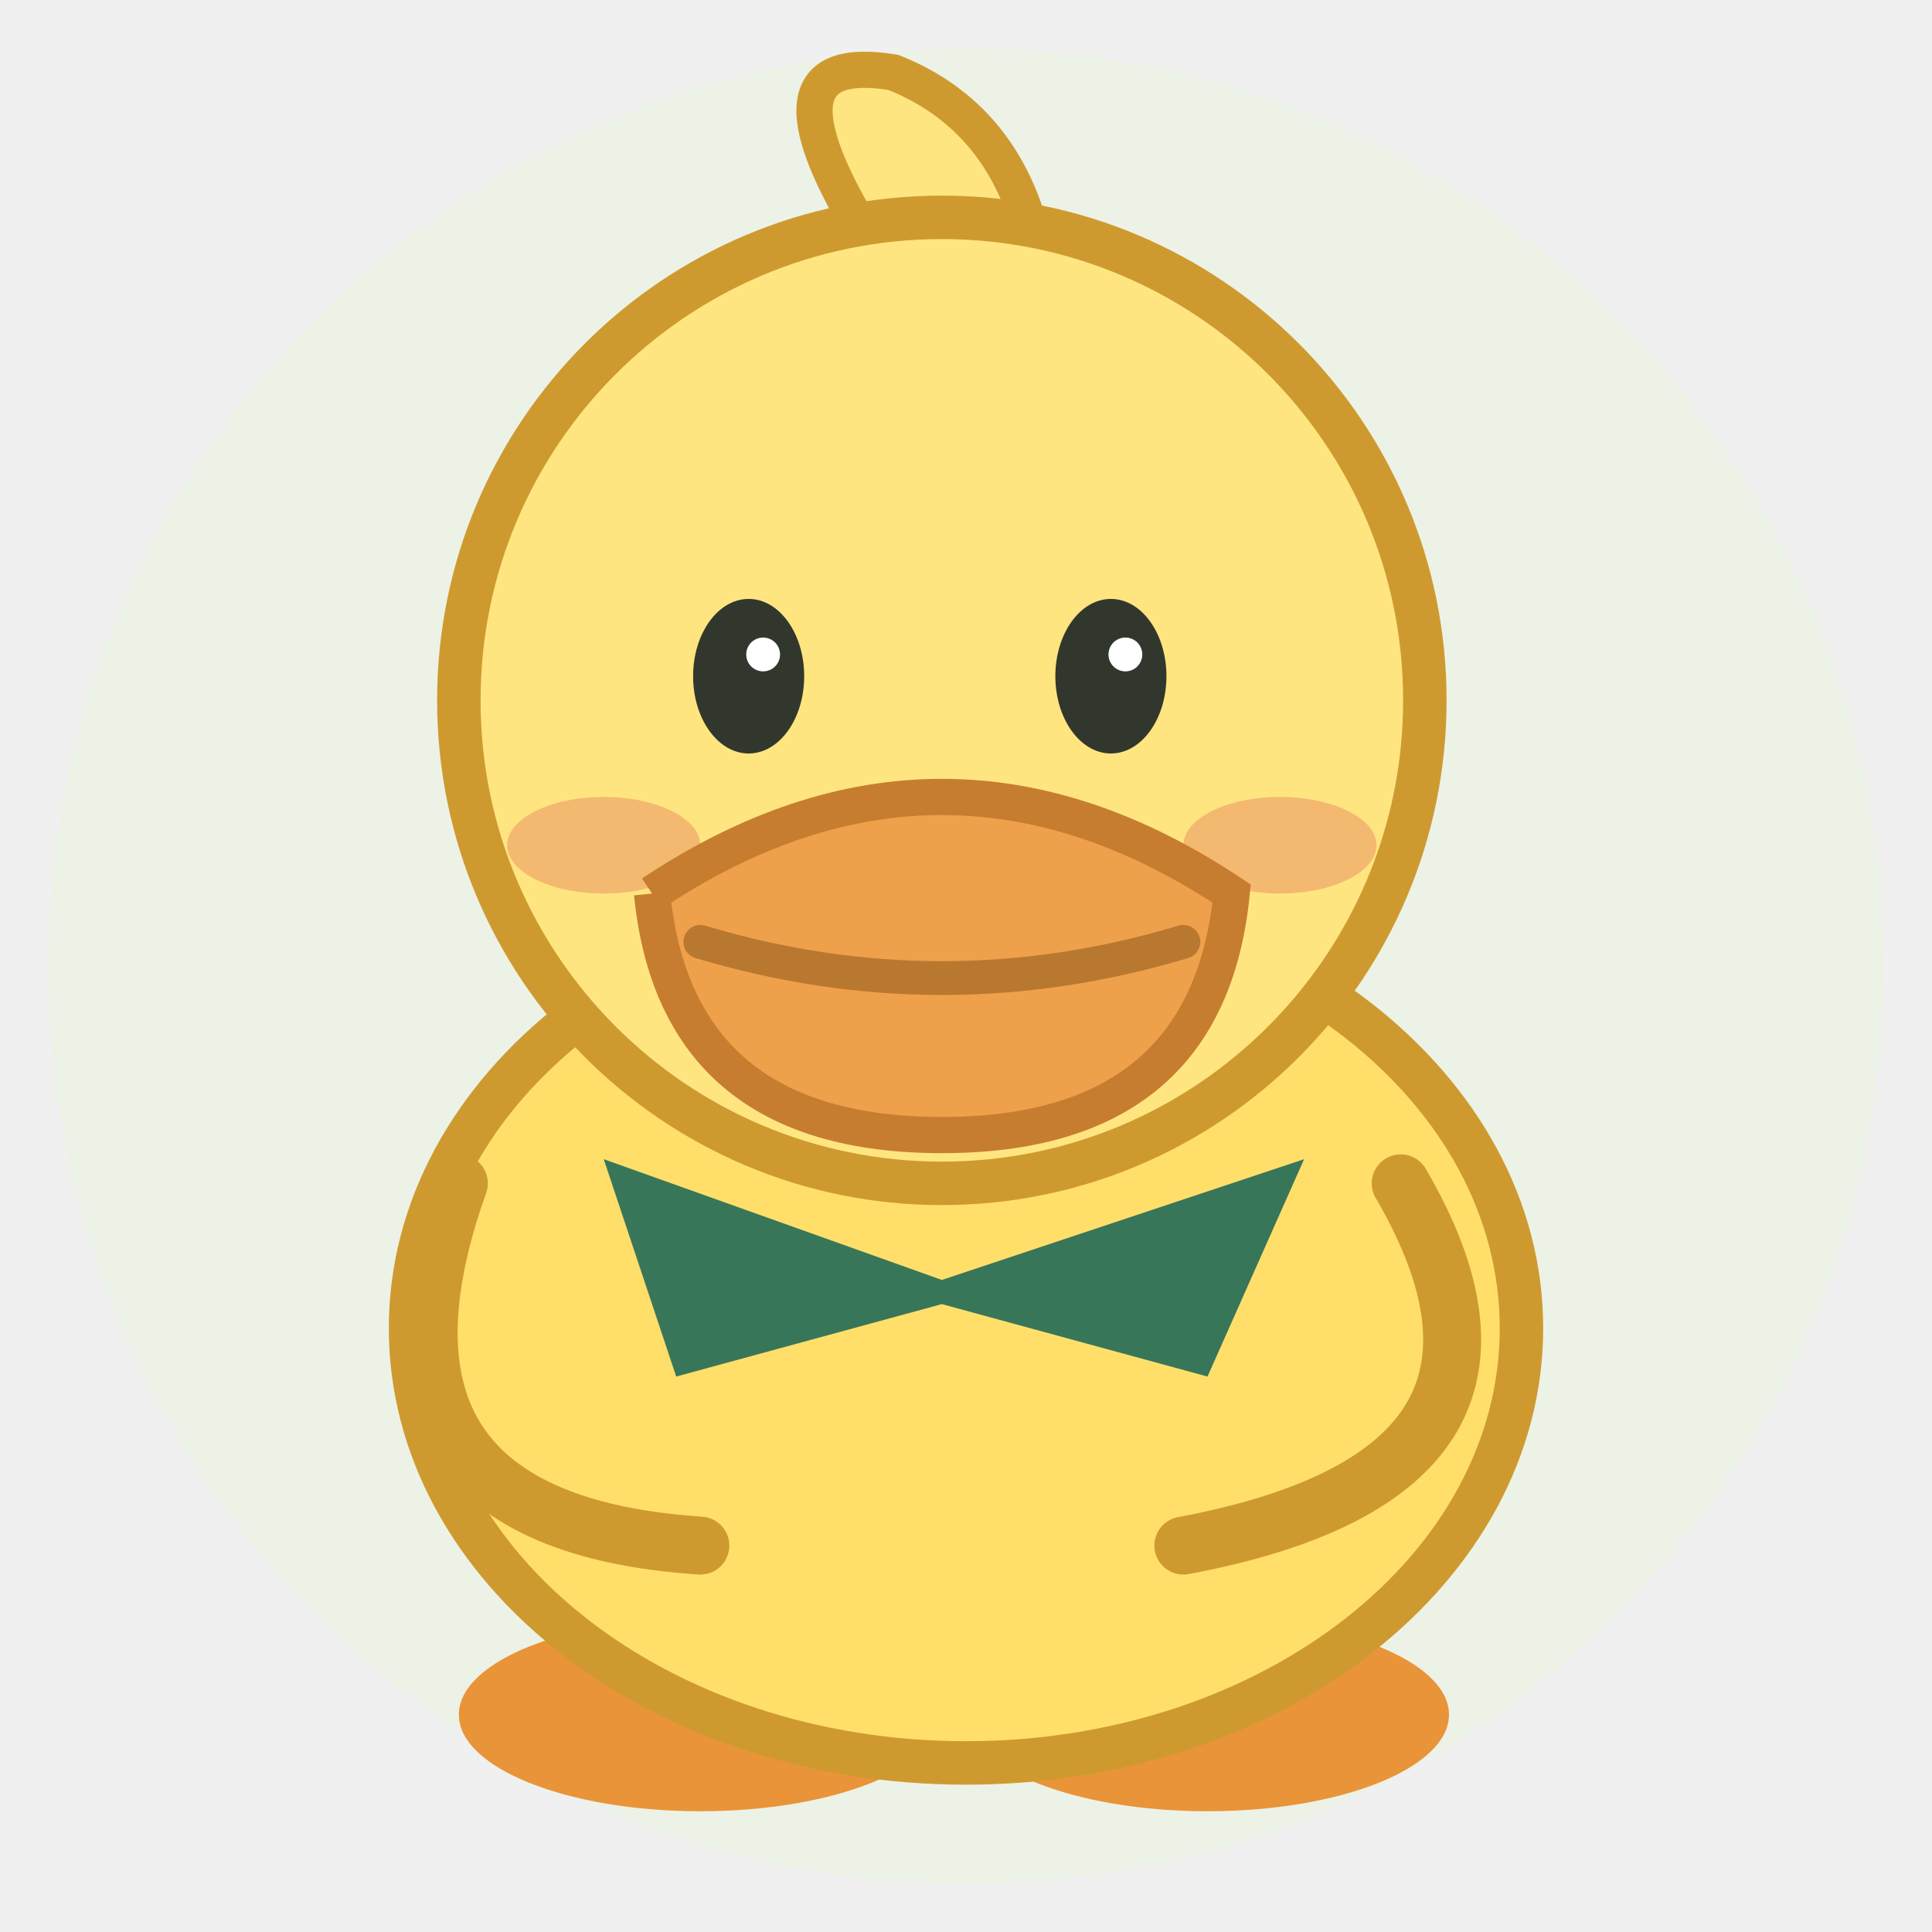
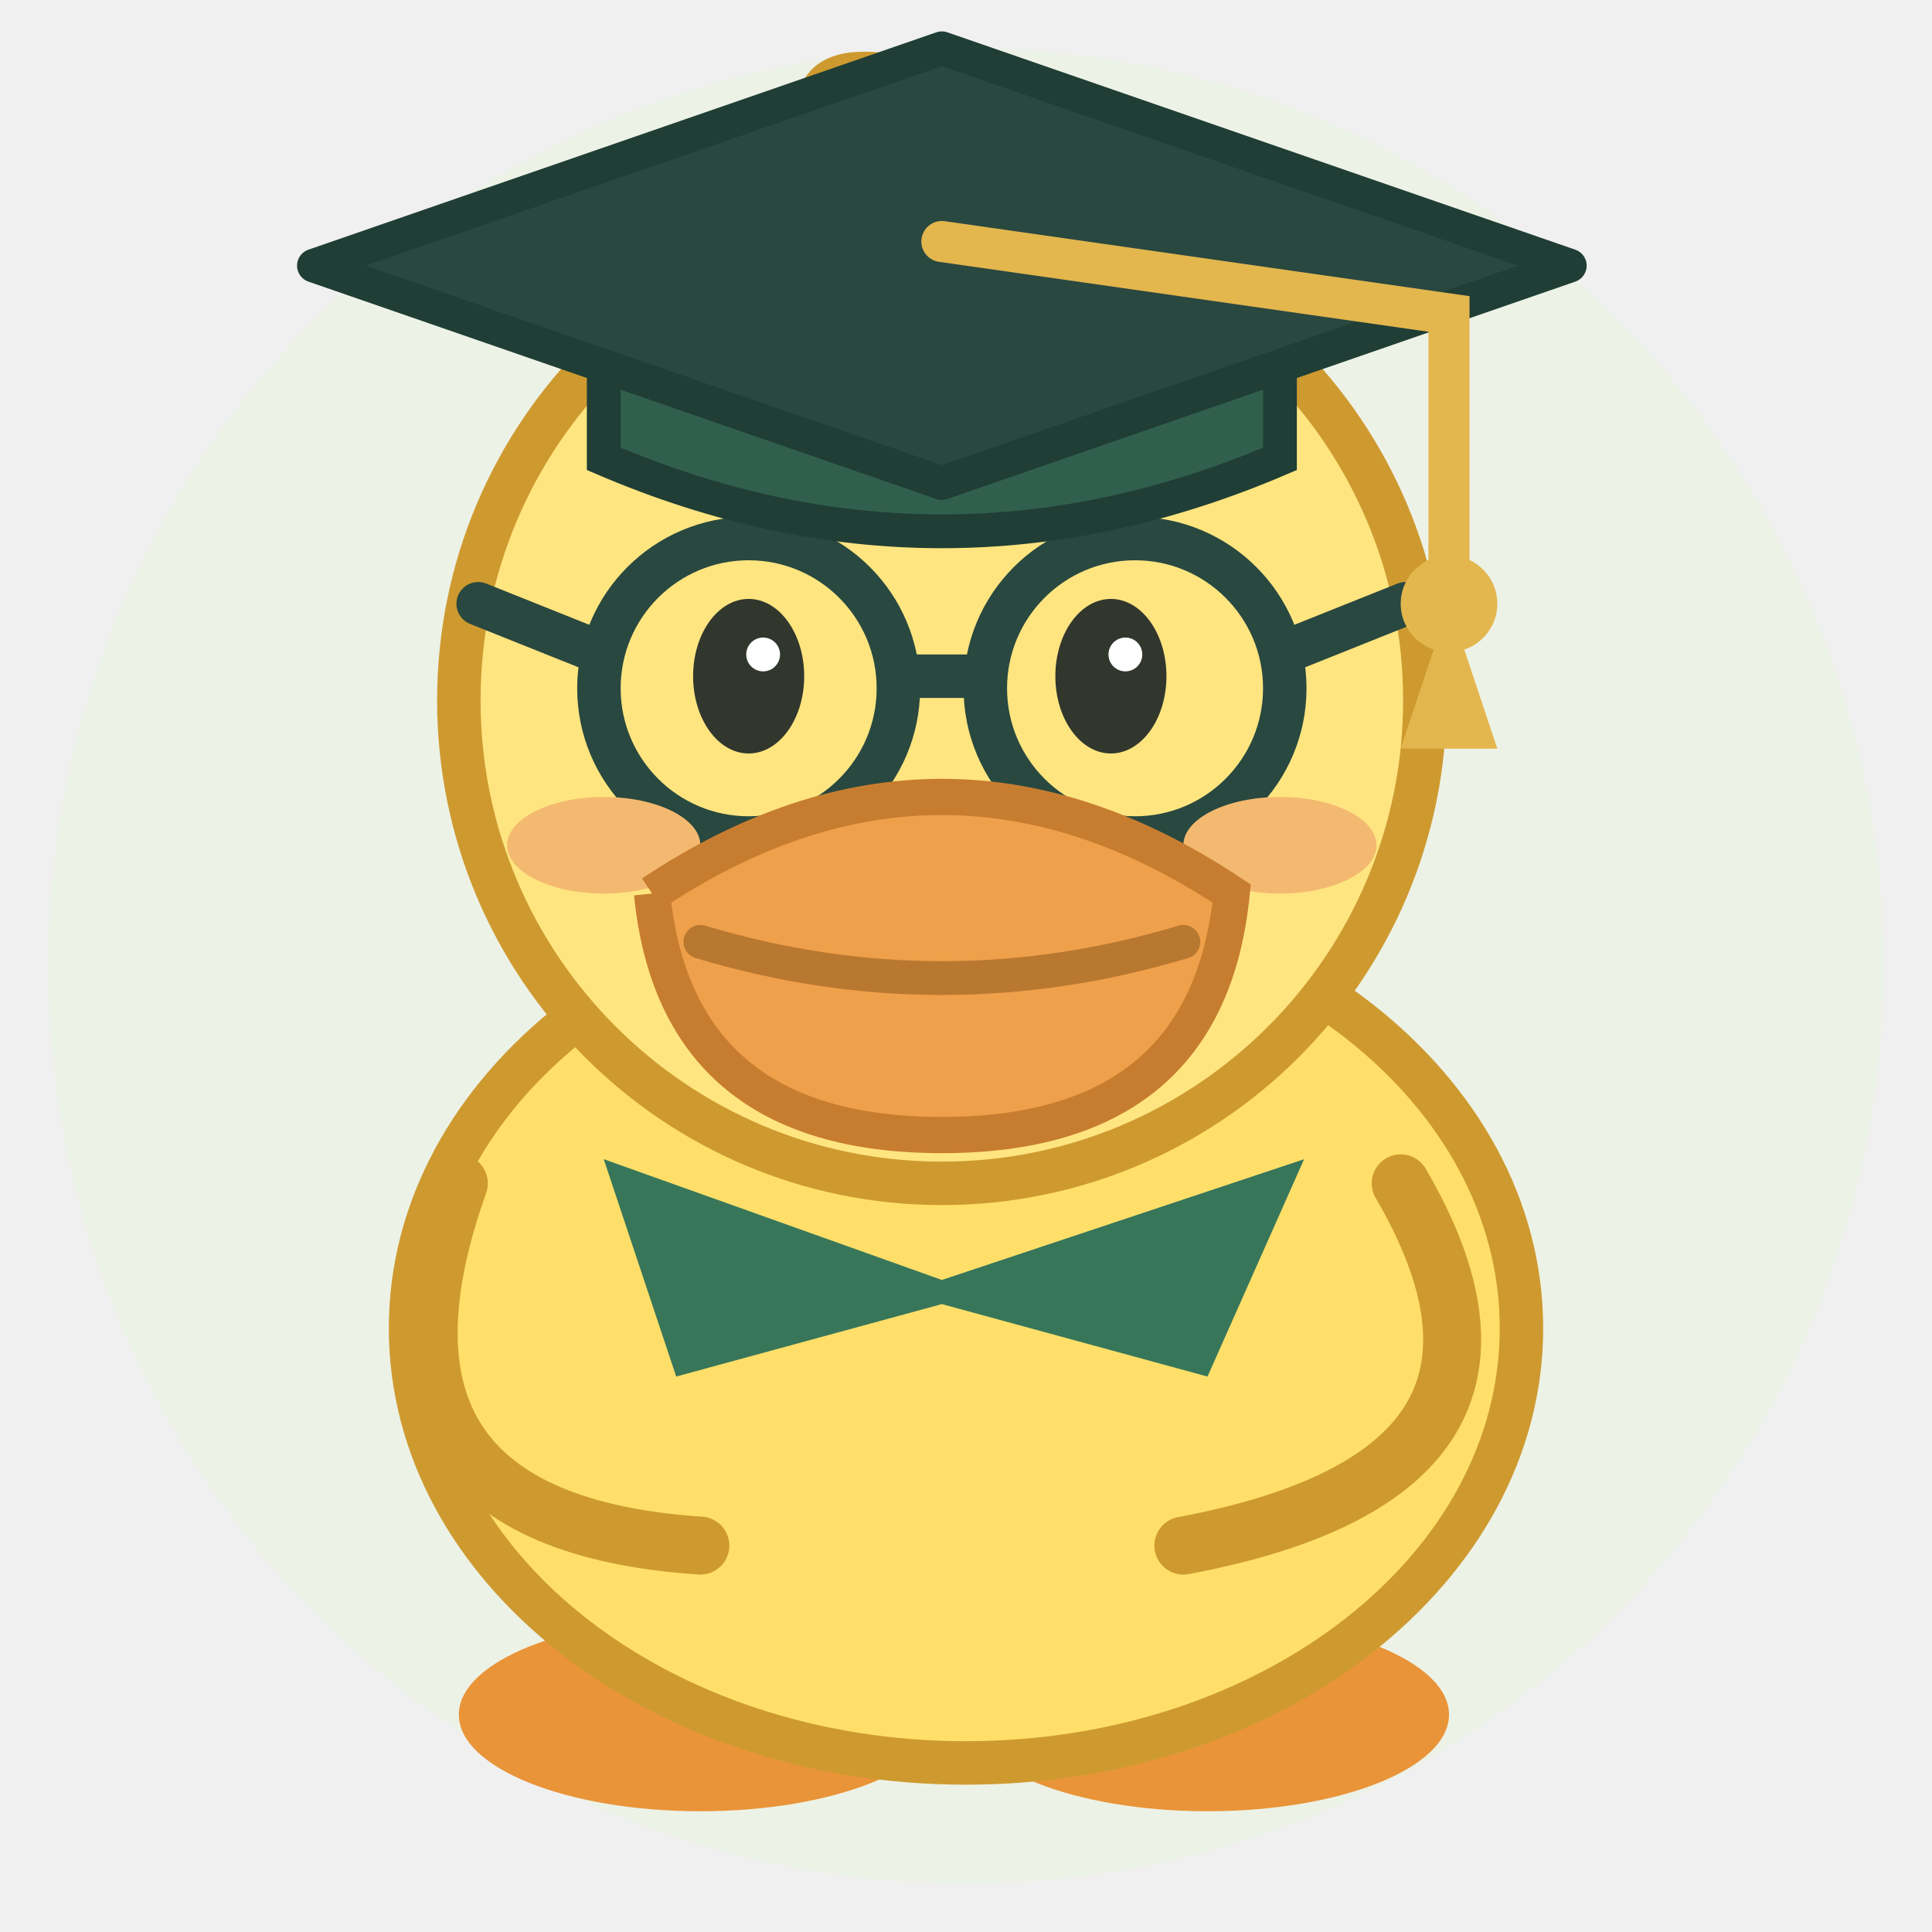
<svg xmlns="http://www.w3.org/2000/svg" viewBox="0 0 80 80" fill="none">
  <circle cx="40" cy="40" r="38" fill="#edf2e6" />
  <ellipse cx="29" cy="71" rx="10" ry="4" fill="#e99438" />
  <ellipse cx="50" cy="71" rx="10" ry="4" fill="#e99438" />
  <ellipse cx="40" cy="55" rx="23" ry="18" fill="#ffdf69" stroke="#ce9a30" stroke-width="1.8" />
  <path d="M19 49q-5 14 10 15M58 49q7 12-9 15" stroke="#ce9a30" stroke-width="2.4" stroke-linecap="round" />
  <path d="M36 10q-5-8 1-7 5 2 6 8" fill="#ffe580" stroke="#ce9a30" stroke-width="1.5" stroke-linecap="round" />
  <circle cx="39" cy="29" r="20" fill="#ffe580" stroke="#ce9a30" stroke-width="1.8" />
  <ellipse cx="31" cy="28" rx="2.3" ry="3.2" fill="#32372d" />
  <ellipse cx="46" cy="28" rx="2.3" ry="3.2" fill="#32372d" />
  <circle cx="31.6" cy="27.1" r=".7" fill="white" />
  <circle cx="46.6" cy="27.1" r=".7" fill="white" />
+   <g stroke="#29483f" stroke-width="1.8">
+     <circle cx="31" cy="28.5" r="6.2" />
+     <circle cx="47" cy="28.5" r="6.2" />
+     <path d="M37.2 28h3.6M24.8 27l-5-2m33.4 2 5-2" stroke-linecap="round" />
+   </g>
  <ellipse cx="25" cy="35" rx="4" ry="2" fill="#f4b970" />
  <ellipse cx="53" cy="35" rx="4" ry="2" fill="#f4b970" />
  <path d="M27 37q12-8 24 0-1 10-12 10T27 37" fill="#efa04a" stroke="#c77d30" stroke-width="1.5" />
  <path d="M29 39q10 3 20 0" stroke="#b97830" stroke-width="1.4" stroke-linecap="round" />
  <path d="m25 48 14 5 15-5-4 9-11-3-11 3z" fill="#38765a" />
+   <g>
+     <path d="M25 12v7q14 6 28 0v-7" fill="#315f4e" stroke="#203e35" stroke-width="1.4" />
+     <path d="m39 2 26 9-26 9-26-9z" fill="#29483f" stroke="#203e35" stroke-width="1.4" stroke-linejoin="round" />
+     <path d="m39 10 21 3v12" stroke="#e3b64e" stroke-width="1.7" stroke-linecap="round" />
+     <circle cx="60" cy="25" r="2" fill="#e3b64e" />
+     <path d="m60 25-2 6h4z" fill="#e3b64e" />
+   </g>
</svg>
